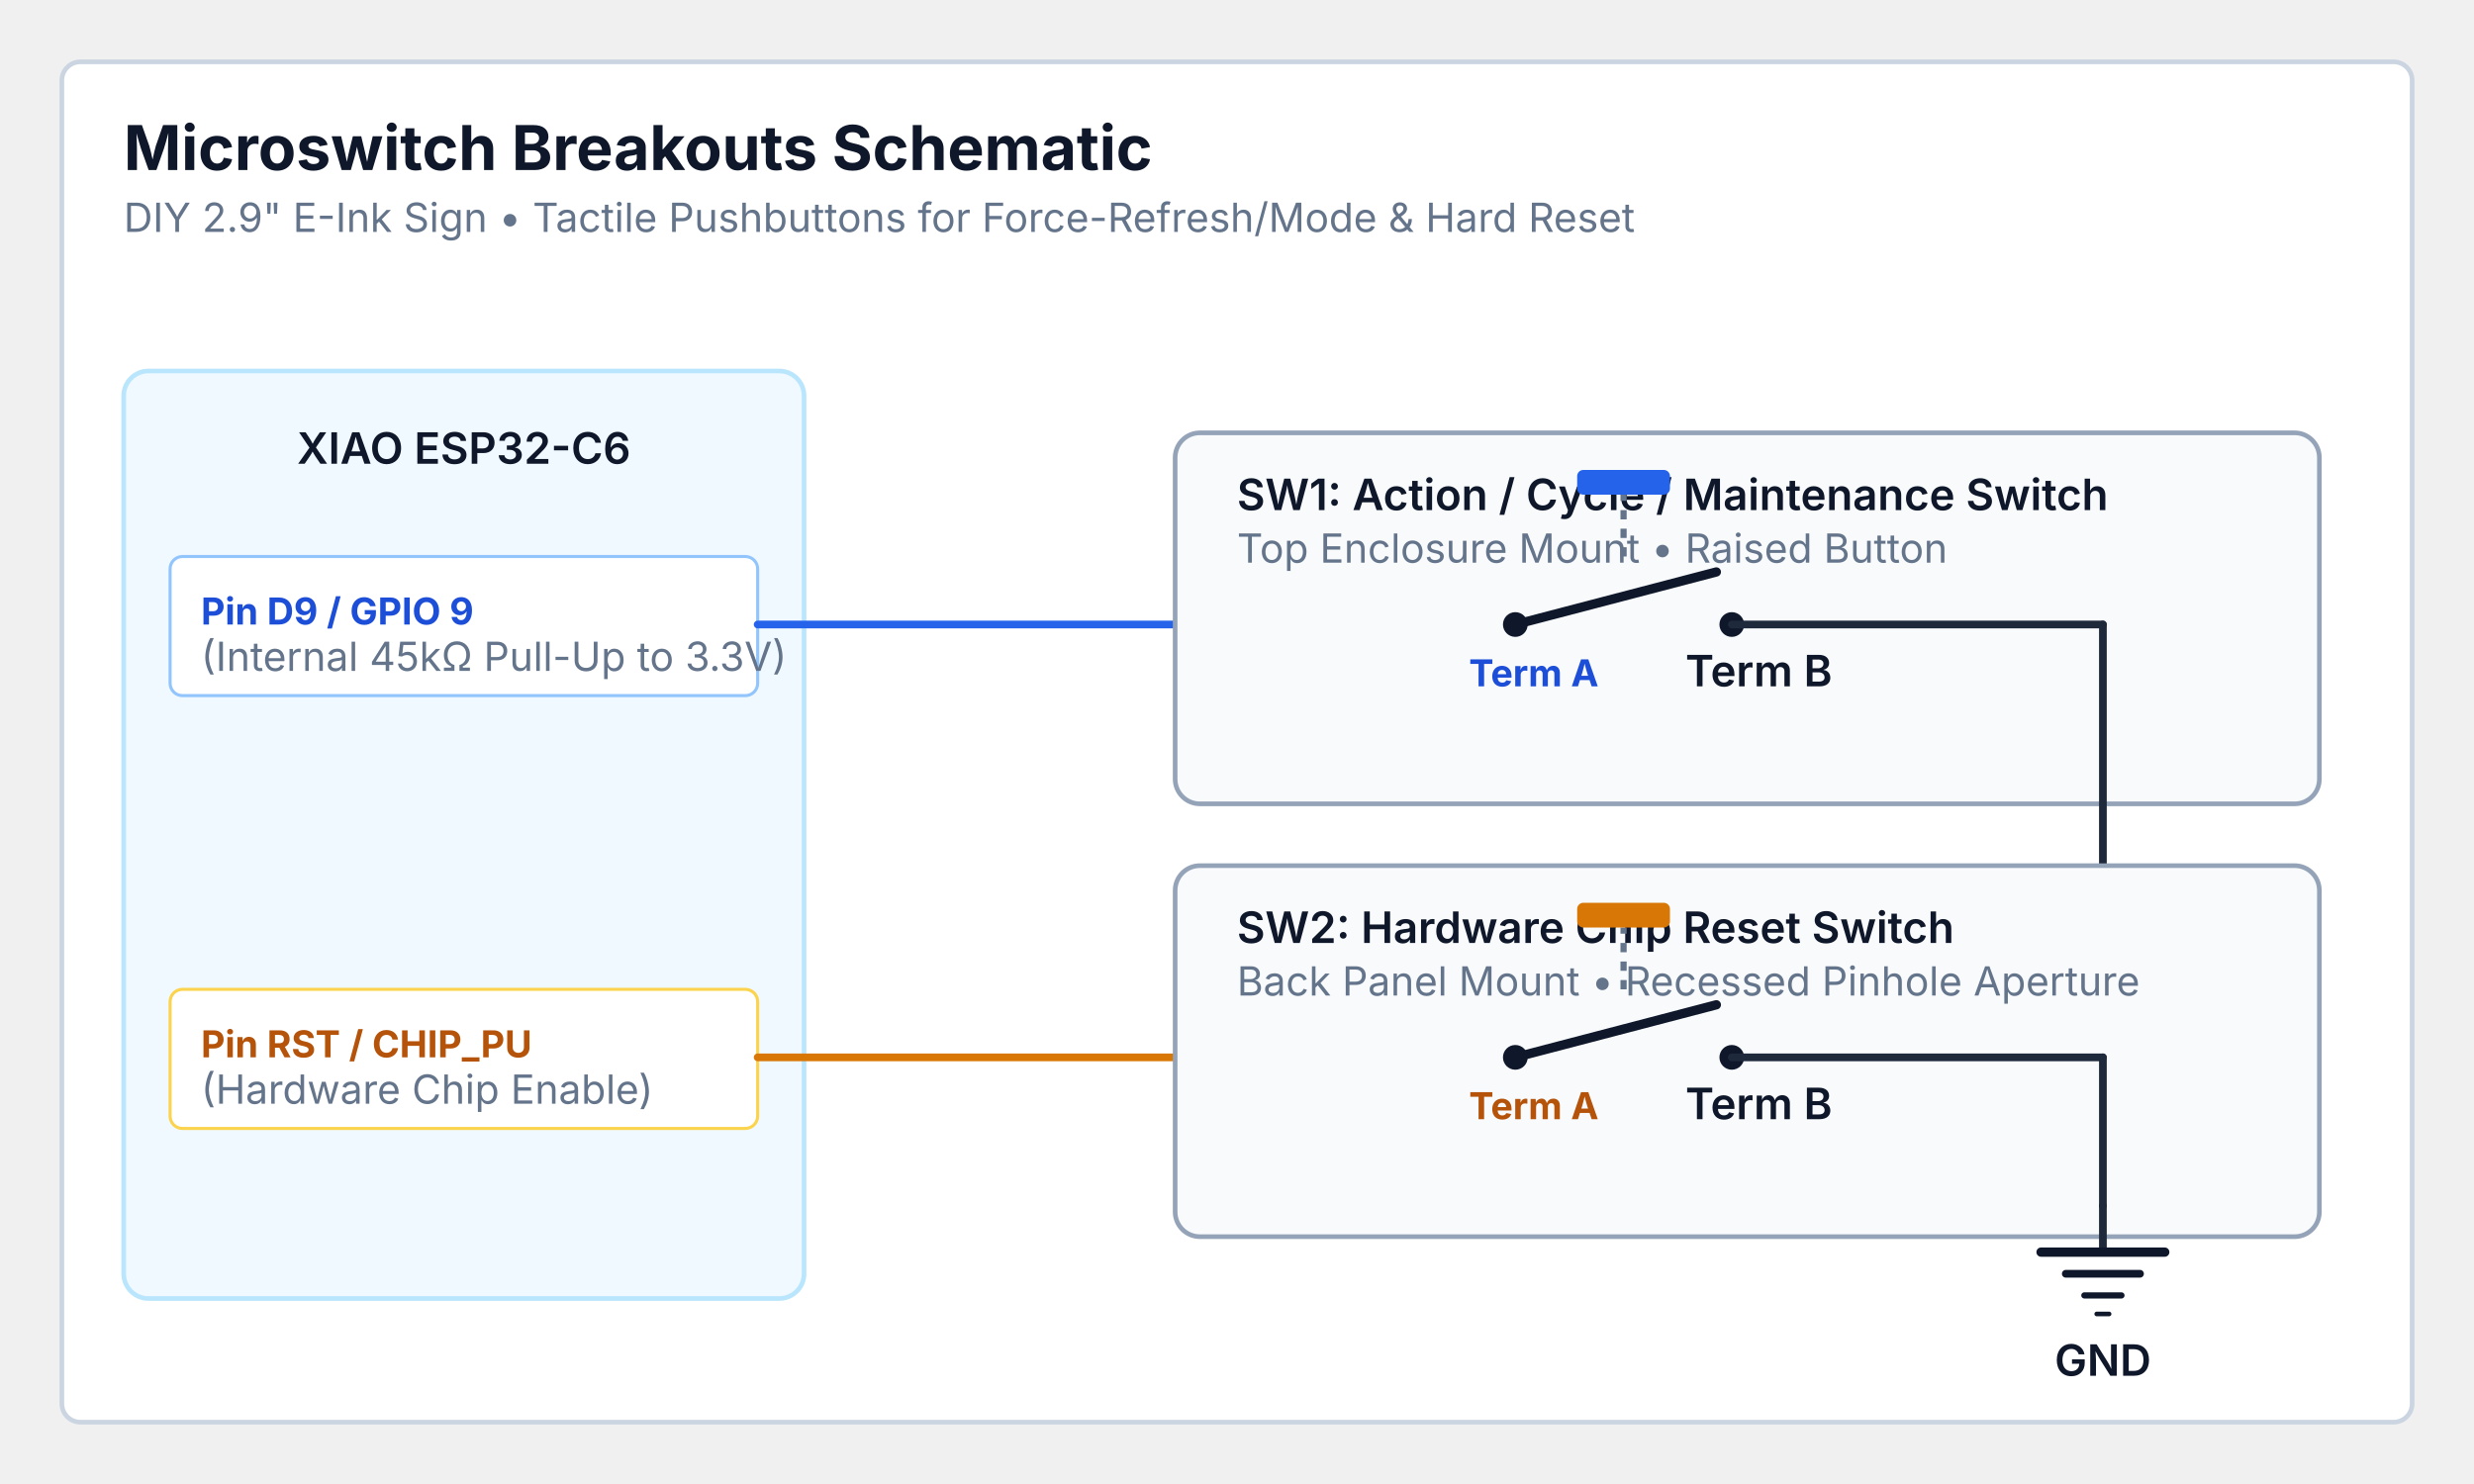
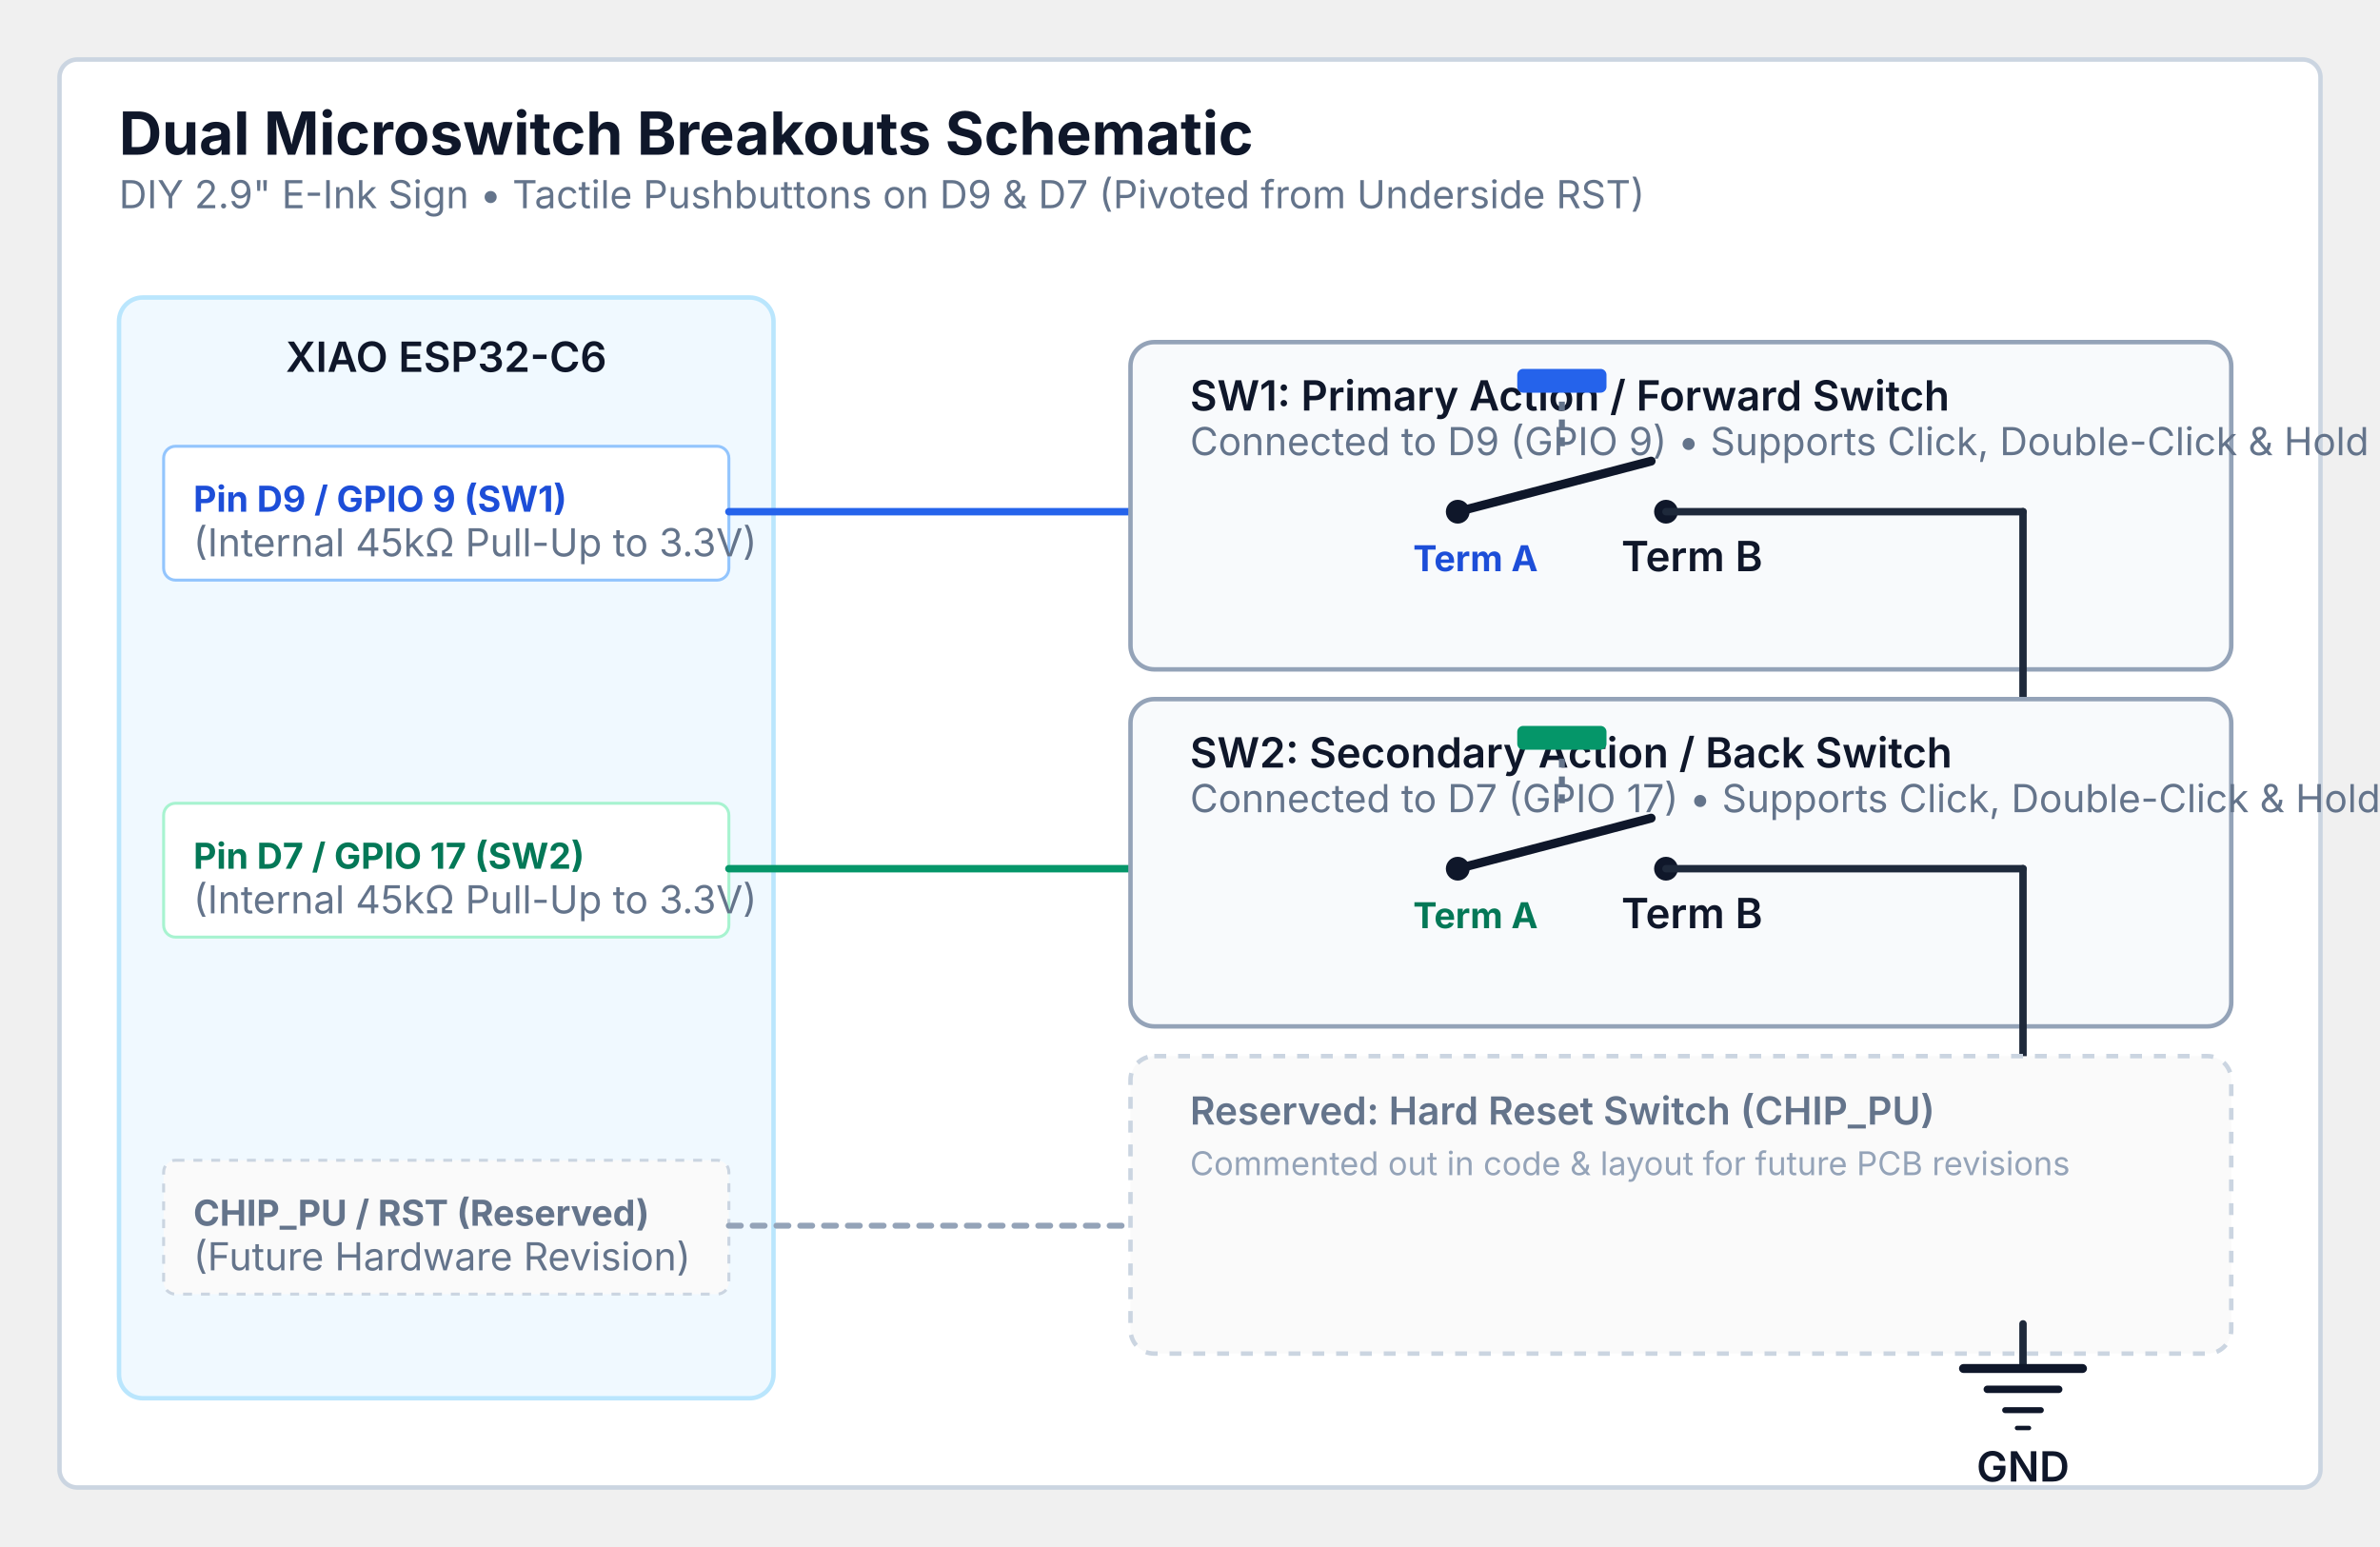
- <svg xmlns="http://www.w3.org/2000/svg" viewBox="0 0 800 480" width="100%" height="100%" style="background-color: #ffffff; font-family: system-ui, -apple-system, sans-serif;">
+ <svg xmlns="http://www.w3.org/2000/svg" viewBox="0 0 800 520" width="100%" height="100%" style="background-color: #ffffff; font-family: system-ui, -apple-system, sans-serif;">
  <defs>
    <style>
      .wire { stroke: #1e293b; stroke-width: 2.5; fill: none; stroke-linecap: round; stroke-linejoin: round; }
      .gnd-wire { stroke: #1e293b; stroke-width: 2.5; fill: none; stroke-linecap: round; }
      .sw1-wire { stroke: #2563eb; stroke-width: 2.5; fill: none; stroke-linecap: round; }
-       .sw2-wire { stroke: #d97706; stroke-width: 2.5; fill: none; stroke-linecap: round; }
+       .sw2-wire { stroke: #059669; stroke-width: 2.5; fill: none; stroke-linecap: round; }
+       .sw3-wire { stroke: #94a3b8; stroke-width: 2; fill: none; stroke-linecap: round; stroke-dasharray: 4,4; }
      .symbol { stroke: #0f172a; stroke-width: 2.5; fill: none; stroke-linecap: round; stroke-linejoin: round; }
      .node { fill: #0f172a; }
      .text-title { font-size: 20px; font-weight: 700; fill: #0f172a; }
      .text-sub { font-size: 13px; fill: #64748b; }
      .text-label { font-size: 14px; font-weight: 600; fill: #0f172a; }
      .text-val { font-size: 13px; font-style: italic; fill: #475569; }
      .text-pin { font-size: 12px; font-weight: 700; }
      .box { fill: #ffffff; stroke: #cbd5e1; stroke-width: 1.5; rx: 6px; }
      .highlight-box { fill: #f0f9ff; stroke: #bae6fd; stroke-width: 1.5; rx: 8px; }
      .sw-box { fill: #f8fafc; stroke: #94a3b8; stroke-width: 1.5; rx: 8px; }
+       .disabled-box { fill: #fafafa; stroke: #cbd5e1; stroke-width: 1.5; stroke-dasharray: 4,4; rx: 8px; }
    </style>
  </defs>
-   <rect x="20" y="20" width="760" height="440" class="box" />
-   <text x="40" y="55" class="text-title">Microswitch Breakouts Schematic</text>
-   <text x="40" y="75" class="text-sub">DIY 2.9" E-Ink Sign • Tactile Pushbuttons for Force-Refresh/Mode &amp; Hard Reset</text>
-   <rect x="40" y="120" width="220" height="300" class="highlight-box" />
-   <text x="150" y="150" text-anchor="middle" class="text-label" fill="#0369a1">XIAO ESP32-C6</text>
-   <rect x="55" y="180" width="190" height="45" fill="#ffffff" stroke="#93c5fd" rx="4" />
-   <text x="65" y="202" class="text-pin" fill="#1d4ed8">Pin D9 / GPIO 9</text>
-   <text x="65" y="217" class="text-sub">(Internal 45kΩ Pull-Up to 3.3V)</text>
-   <rect x="55" y="320" width="190" height="45" fill="#ffffff" stroke="#fcd34d" rx="4" />
-   <text x="65" y="342" class="text-pin" fill="#b45309">Pin RST / CHIP_PU</text>
-   <text x="65" y="357" class="text-sub">(Hardware Chip Enable)</text>
-   <line x1="245" y1="202" x2="380" y2="202" class="sw1-wire" />
-   <line x1="245" y1="342" x2="380" y2="342" class="sw2-wire" />
+   <rect x="20" y="20" width="760" height="480" class="box" />
+   <text x="40" y="52" class="text-title">Dual Microswitch Breakouts Schematic</text>
+   <text x="40" y="70" class="text-sub">DIY 2.9" E-Ink Sign • Tactile Pushbuttons on D9 &amp; D7 (Pivoted from Underside RST)</text>
+   <rect x="40" y="100" width="220" height="370" class="highlight-box" />
+   <text x="150" y="125" text-anchor="middle" class="text-label" fill="#0369a1">XIAO ESP32-C6</text>
+   <rect x="55" y="150" width="190" height="45" fill="#ffffff" stroke="#93c5fd" rx="4" />
+   <text x="65" y="172" class="text-pin" fill="#1d4ed8">Pin D9 / GPIO 9 (SW1)</text>
+   <text x="65" y="187" class="text-sub">(Internal 45kΩ Pull-Up to 3.3V)</text>
+   <rect x="55" y="270" width="190" height="45" fill="#ffffff" stroke="#a7f3d0" rx="4" />
+   <text x="65" y="292" class="text-pin" fill="#047857">Pin D7 / GPIO 17 (SW2)</text>
+   <text x="65" y="307" class="text-sub">(Internal 45kΩ Pull-Up to 3.3V)</text>
+   <rect x="55" y="390" width="190" height="45" fill="#fafafa" stroke="#cbd5e1" stroke-dasharray="3,3" rx="4" />
+   <text x="65" y="412" class="text-pin" fill="#64748b">CHIP_PU / RST (Reserved)</text>
+   <text x="65" y="427" class="text-sub">(Future Hardware Revision)</text>
+   <line x1="245" y1="172" x2="380" y2="172" class="sw1-wire" />
+   <line x1="245" y1="292" x2="380" y2="292" class="sw2-wire" />
+   <line x1="245" y1="412" x2="380" y2="412" class="sw3-wire" />
  <g>
-     <rect x="380" y="140" width="370" height="120" class="sw-box" />
-     <text x="400" y="165" class="text-label">SW1: Action / Cycle / Maintenance Switch</text>
-     <text x="400" y="182" class="text-sub">Top Enclosure Mount • Raised Button</text>
-     <circle cx="490" cy="202" r="4" fill="#0f172a" />
-     <circle cx="560" cy="202" r="4" fill="#0f172a" />
-     <line x1="490" y1="202" x2="555" y2="185" stroke="#0f172a" stroke-width="3" stroke-linecap="round" />
-     <line x1="525" y1="180" x2="525" y2="160" stroke="#64748b" stroke-width="2" stroke-dasharray="3,3" />
-     <rect x="510" y="152" width="30" height="8" fill="#2563eb" rx="2" />
-     <text x="475" y="222" class="text-pin" fill="#1d4ed8">Term A</text>
-     <text x="545" y="222" class="text-label">Term B</text>
-     <line x1="560" y1="202" x2="680" y2="202" class="gnd-wire" />
-     <line x1="680" y1="202" x2="680" y2="342" class="gnd-wire" />
-     <circle cx="680" cy="342" r="4" class="node" />
+     <rect x="380" y="115" width="370" height="110" class="sw-box" />
+     <text x="400" y="138" class="text-label">SW1: Primary Action / Forward Switch</text>
+     <text x="400" y="153" class="text-sub">Connected to D9 (GPIO 9) • Supports Click, Double-Click &amp; Hold</text>
+     <circle cx="490" cy="172" r="4" fill="#0f172a" />
+     <circle cx="560" cy="172" r="4" fill="#0f172a" />
+     <line x1="490" y1="172" x2="555" y2="155" stroke="#0f172a" stroke-width="3" stroke-linecap="round" />
+     <line x1="525" y1="150" x2="525" y2="132" stroke="#64748b" stroke-width="2" stroke-dasharray="3,3" />
+     <rect x="510" y="124" width="30" height="8" fill="#2563eb" rx="2" />
+     <text x="475" y="192" class="text-pin" fill="#1d4ed8">Term A</text>
+     <text x="545" y="192" class="text-label">Term B</text>
+     <line x1="560" y1="172" x2="680" y2="172" class="gnd-wire" />
+     <line x1="680" y1="172" x2="680" y2="292" class="gnd-wire" />
+     <circle cx="680" cy="292" r="4" class="node" />
  </g>
  <g>
-     <rect x="380" y="280" width="370" height="120" class="sw-box" />
-     <text x="400" y="305" class="text-label">SW2: Hardware Chip Reset Switch</text>
-     <text x="400" y="322" class="text-sub">Back Panel Mount • Recessed Pinhole Aperture</text>
-     <circle cx="490" cy="342" r="4" fill="#0f172a" />
-     <circle cx="560" cy="342" r="4" fill="#0f172a" />
-     <line x1="490" y1="342" x2="555" y2="325" stroke="#0f172a" stroke-width="3" stroke-linecap="round" />
-     <line x1="525" y1="320" x2="525" y2="300" stroke="#64748b" stroke-width="2" stroke-dasharray="3,3" />
-     <rect x="510" y="292" width="30" height="8" fill="#d97706" rx="2" />
-     <text x="475" y="362" class="text-pin" fill="#b45309">Term A</text>
-     <text x="545" y="362" class="text-label">Term B</text>
-     <line x1="560" y1="342" x2="680" y2="342" class="gnd-wire" />
-     <line x1="680" y1="342" x2="680" y2="390" class="gnd-wire" />
+     <rect x="380" y="235" width="370" height="110" class="sw-box" />
+     <text x="400" y="258" class="text-label">SW2: Secondary Action / Back Switch</text>
+     <text x="400" y="273" class="text-sub">Connected to D7 (GPIO 17) • Supports Click, Double-Click &amp; Hold</text>
+     <circle cx="490" cy="292" r="4" fill="#0f172a" />
+     <circle cx="560" cy="292" r="4" fill="#0f172a" />
+     <line x1="490" y1="292" x2="555" y2="275" stroke="#0f172a" stroke-width="3" stroke-linecap="round" />
+     <line x1="525" y1="270" x2="525" y2="252" stroke="#64748b" stroke-width="2" stroke-dasharray="3,3" />
+     <rect x="510" y="244" width="30" height="8" fill="#059669" rx="2" />
+     <text x="475" y="312" class="text-pin" fill="#047857">Term A</text>
+     <text x="545" y="312" class="text-label">Term B</text>
+     <line x1="560" y1="292" x2="680" y2="292" class="gnd-wire" />
+     <line x1="680" y1="292" x2="680" y2="445" class="gnd-wire" />
  </g>
  <g>
-     <line x1="680" y1="390" x2="680" y2="405" class="gnd-wire" />
-     <line x1="660" y1="405" x2="700" y2="405" stroke="#0f172a" stroke-width="3" stroke-linecap="round" />
-     <line x1="668" y1="412" x2="692" y2="412" stroke="#0f172a" stroke-width="2.5" stroke-linecap="round" />
-     <line x1="674" y1="419" x2="686" y2="419" stroke="#0f172a" stroke-width="2" stroke-linecap="round" />
-     <line x1="678" y1="425" x2="682" y2="425" stroke="#0f172a" stroke-width="1.5" stroke-linecap="round" />
-     <text x="680" y="445" text-anchor="middle" class="text-label">GND</text>
+     <rect x="380" y="355" width="370" height="100" class="disabled-box" />
+     <text x="400" y="378" font-size="13" font-weight="600" fill="#64748b">Reserved: Hard Reset Switch (CHIP_PU)</text>
+     <text x="400" y="395" font-size="11" fill="#94a3b8">Commented out in code &amp; layout for future PCB revisions</text>
+   </g>
+   <g>
+     <line x1="680" y1="445" x2="680" y2="460" class="gnd-wire" />
+     <line x1="660" y1="460" x2="700" y2="460" stroke="#0f172a" stroke-width="3" stroke-linecap="round" />
+     <line x1="668" y1="467" x2="692" y2="467" stroke="#0f172a" stroke-width="2.5" stroke-linecap="round" />
+     <line x1="674" y1="474" x2="686" y2="474" stroke="#0f172a" stroke-width="2" stroke-linecap="round" />
+     <line x1="678" y1="480" x2="682" y2="480" stroke="#0f172a" stroke-width="1.5" stroke-linecap="round" />
+     <text x="680" y="498" text-anchor="middle" class="text-label">GND</text>
  </g>
</svg>
